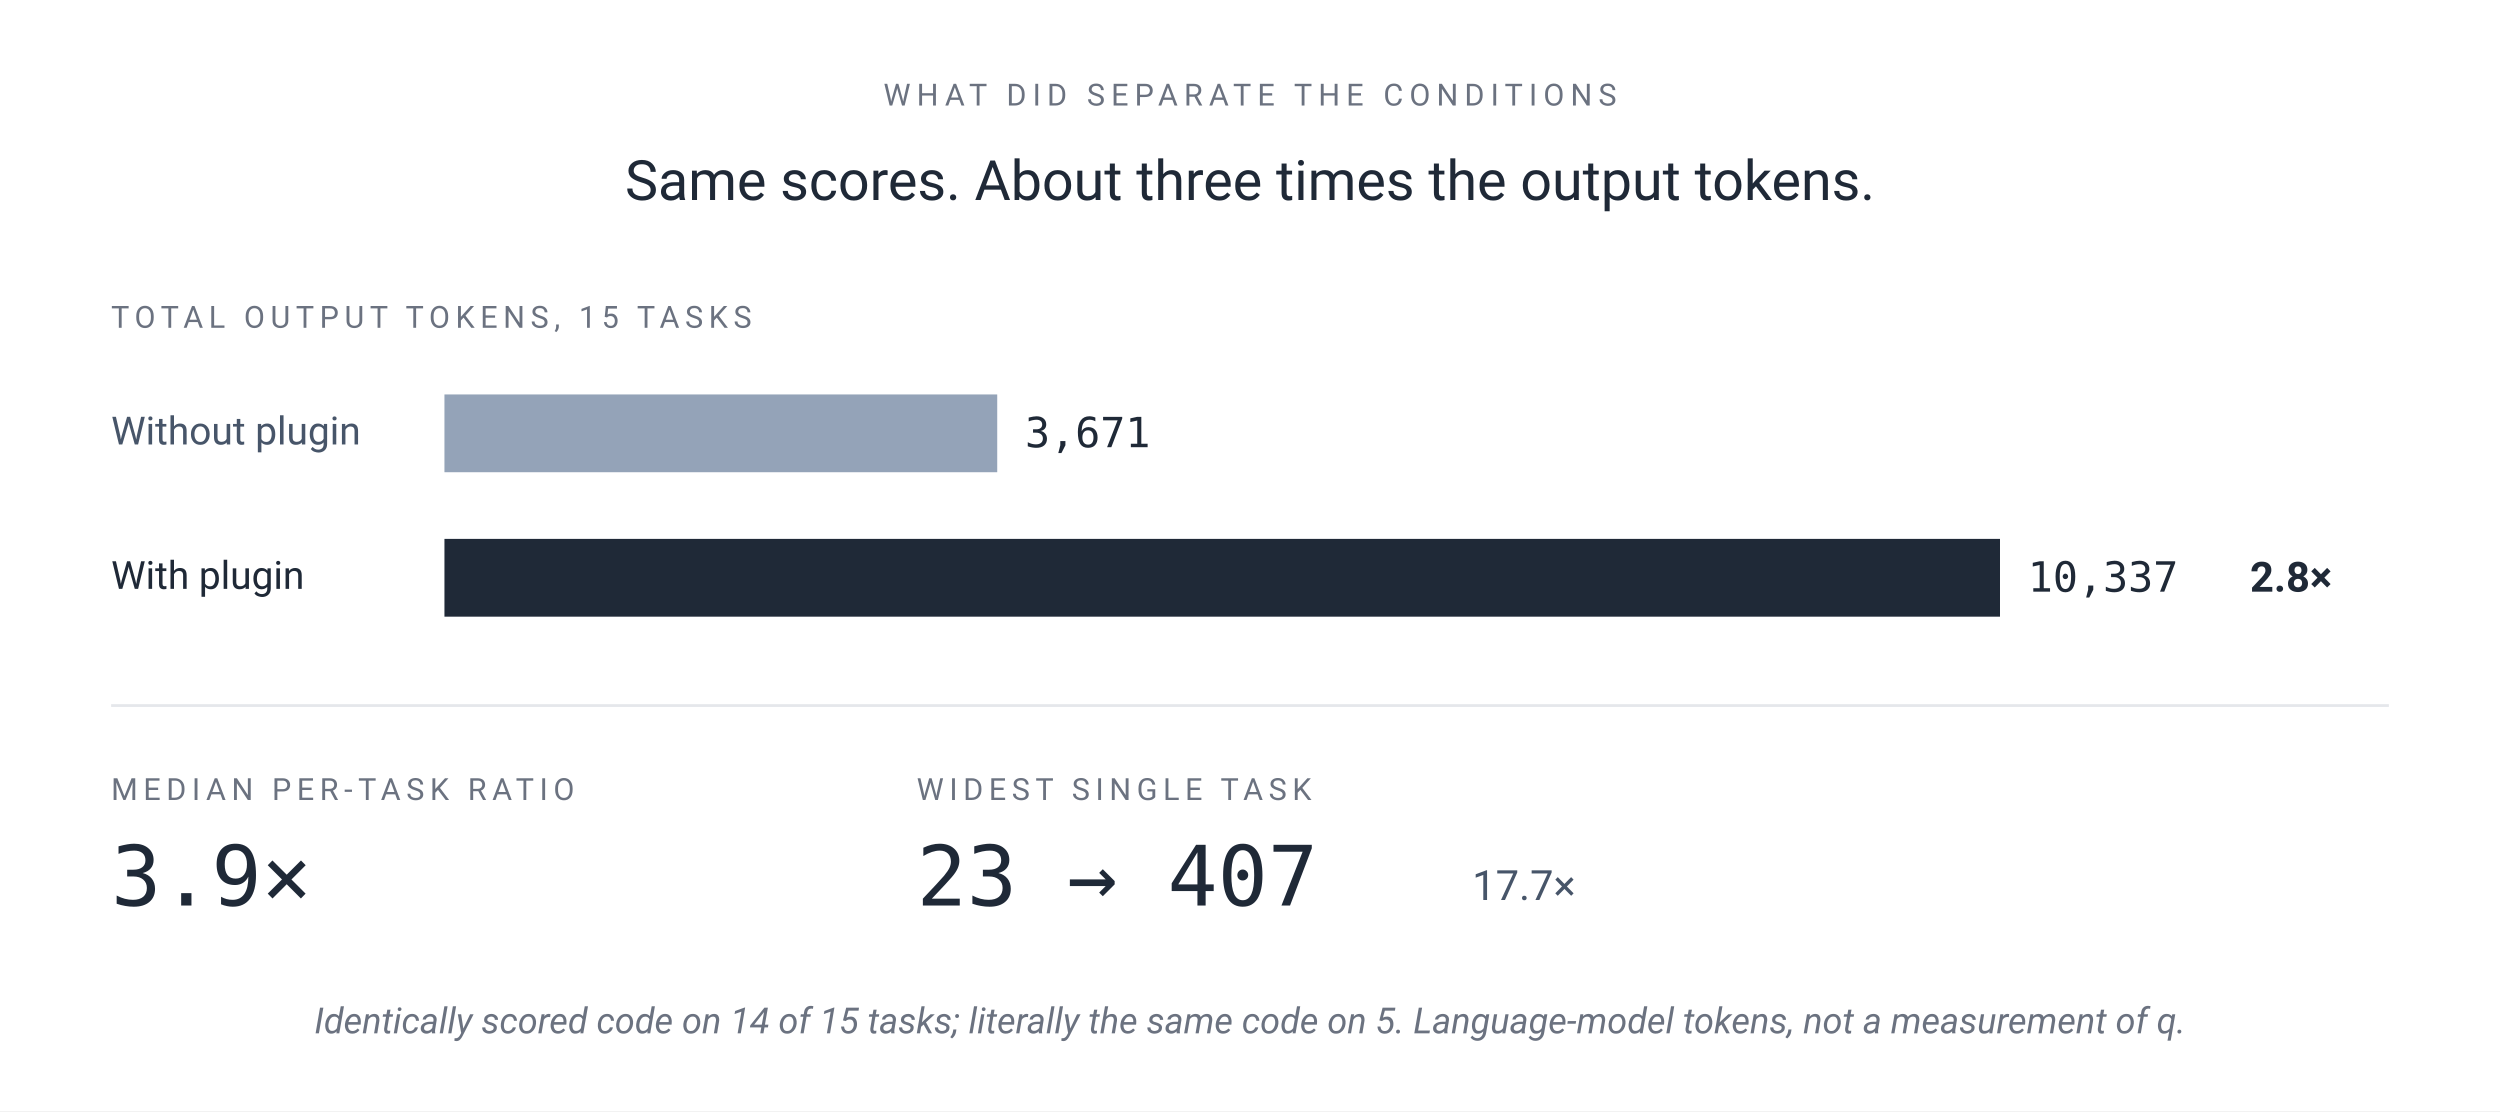
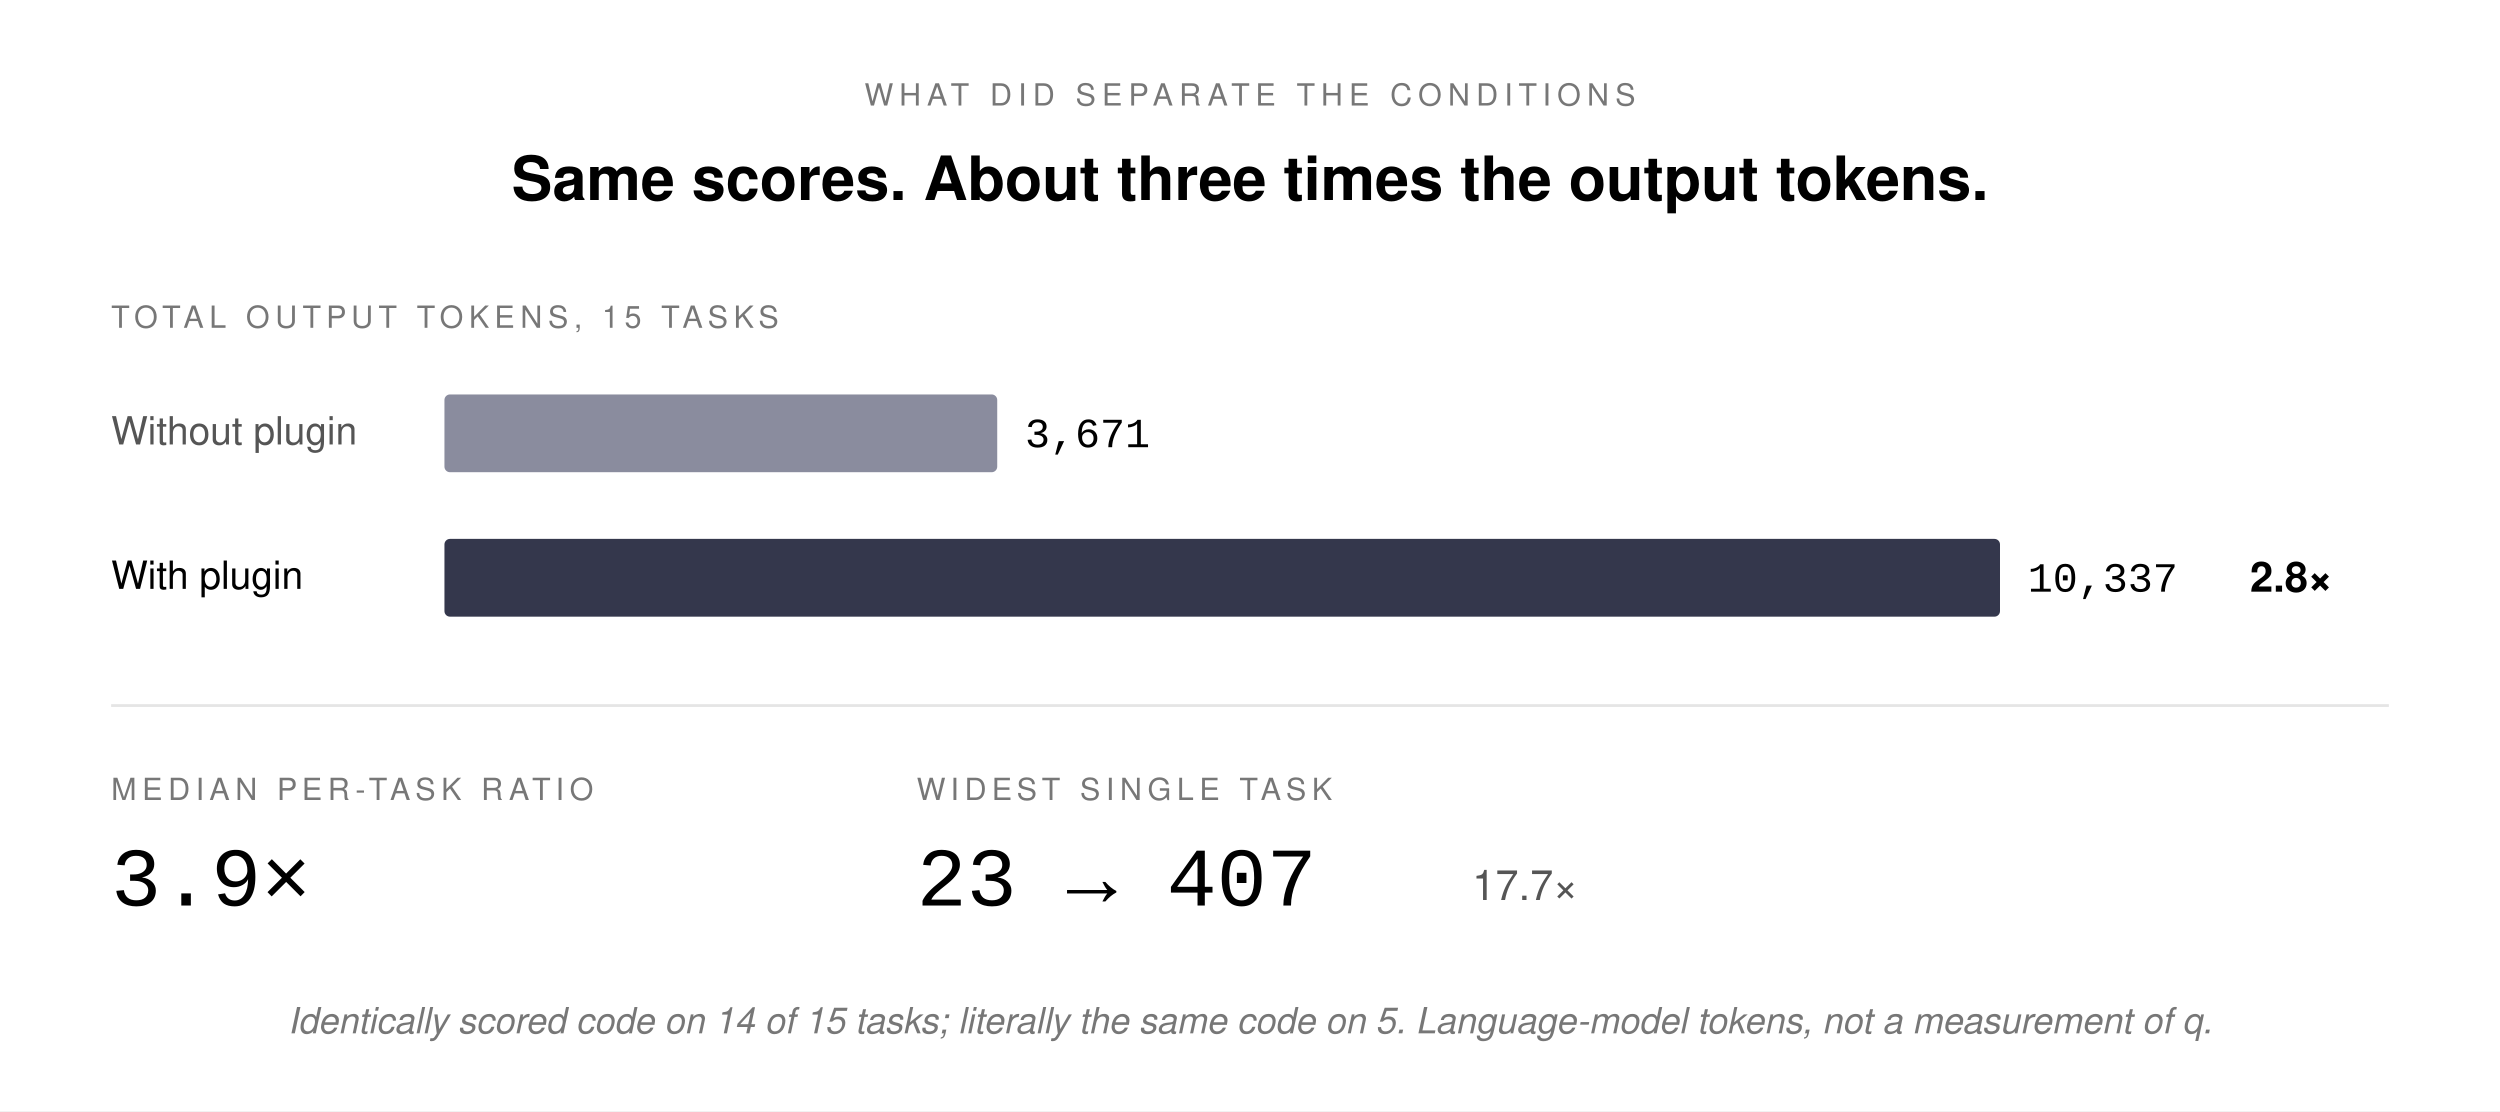
- <svg xmlns="http://www.w3.org/2000/svg" viewBox="0 0 900 400" role="img" aria-labelledby="title desc" font-family="-apple-system, BlinkMacSystemFont, 'Segoe UI', Roboto, sans-serif">
+ <svg xmlns="http://www.w3.org/2000/svg" viewBox="0 0 900 400" role="img" aria-labelledby="title desc" font-family="'Source Sans Pro', -apple-system, BlinkMacSystemFont, 'Segoe UI', Helvetica, Arial, sans-serif">
  <rect width="900" height="400" fill="#ffffff" />
-   <text x="450" y="38" text-anchor="middle" font-size="11" letter-spacing="2.2" fill="#6b7280">WHAT DID SEPARATE THE CONDITIONS</text>
-   <text x="450" y="72" text-anchor="middle" font-size="20" fill="#1f2937">Same scores. About three times the output tokens.</text>
-   <text x="40" y="118" font-size="11" letter-spacing="2" fill="#6b7280">TOTAL OUTPUT TOKENS, 15 TASKS</text>
-   <text x="40" y="160" font-size="14" fill="#475569">Without plugin</text>
-   <rect x="160" y="142" width="199" height="28" fill="#94a3b8" />
-   <text x="369" y="161" font-size="15" font-family="'SF Mono', Menlo, Consolas, monospace" fill="#1f2937">3,671</text>
-   <text x="40" y="212" font-size="14" fill="#1f2937">With plugin</text>
-   <rect x="160" y="194" width="560" height="28" fill="#1f2937" />
-   <text x="730" y="213" font-size="15" font-family="'SF Mono', Menlo, Consolas, monospace" fill="#1f2937">10,337</text>
-   <text x="810" y="213" font-size="15" font-weight="600" fill="#1f2937">2.8×</text>
-   <line x1="40" y1="254" x2="860" y2="254" stroke="#e5e7eb" />
-   <text x="40" y="288" font-size="11" letter-spacing="2" fill="#6b7280">MEDIAN PER-TASK RATIO</text>
-   <text x="40" y="326" font-size="30" font-family="'SF Mono', Menlo, Consolas, monospace" fill="#1f2937">3.9×</text>
-   <text x="330" y="288" font-size="11" letter-spacing="2" fill="#6b7280">WIDEST SINGLE TASK</text>
-   <text x="330" y="326" font-size="30" font-family="'SF Mono', Menlo, Consolas, monospace" fill="#1f2937">23 → 407</text>
-   <text x="530" y="324" font-size="15" fill="#475569">17.7×</text>
-   <text x="450" y="372" text-anchor="middle" font-size="13" font-style="italic" fill="#6b7280">Identically scored code on 14 of 15 tasks; literally the same code on 5. Language-model tokens, not a measurement of q.</text>
+   <text x="450" y="38" text-anchor="middle" font-size="11" letter-spacing="2.2" fill="#777777">WHAT DID SEPARATE THE CONDITIONS</text>
+   <text x="450" y="72" text-anchor="middle" font-size="22" font-weight="600" fill="#000000">Same scores. About three times the output tokens.</text>
+   <text x="40" y="118" font-size="11" letter-spacing="2" fill="#777777">TOTAL OUTPUT TOKENS, 15 TASKS</text>
+   <text x="40" y="160" font-size="14" fill="#555555">Without plugin</text>
+   <rect rx="2" x="160" y="142" width="199" height="28" fill="#8a8c9e" />
+   <text x="369" y="161" font-size="15" font-family="ui-monospace, SFMono-Regular, 'SF Mono', Menlo, Monaco, Consolas, 'Liberation Mono', 'Courier New', monospace" fill="#000000">3,671</text>
+   <text x="40" y="212" font-size="14" fill="#000000">With plugin</text>
+   <rect rx="2" x="160" y="194" width="560" height="28" fill="#34374C" />
+   <text x="730" y="213" font-size="15" font-family="ui-monospace, SFMono-Regular, 'SF Mono', Menlo, Monaco, Consolas, 'Liberation Mono', 'Courier New', monospace" fill="#000000">10,337</text>
+   <text x="810" y="213" font-size="15" font-weight="600" fill="#000000">2.8×</text>
+   <line x1="40" y1="254" x2="860" y2="254" stroke="#e5e5e5" />
+   <text x="40" y="288" font-size="11" letter-spacing="2" fill="#777777">MEDIAN PER-TASK RATIO</text>
+   <text x="40" y="326" font-size="30" font-family="ui-monospace, SFMono-Regular, 'SF Mono', Menlo, Monaco, Consolas, 'Liberation Mono', 'Courier New', monospace" fill="#000000">3.9×</text>
+   <text x="330" y="288" font-size="11" letter-spacing="2" fill="#777777">WIDEST SINGLE TASK</text>
+   <text x="330" y="326" font-size="30" font-family="ui-monospace, SFMono-Regular, 'SF Mono', Menlo, Monaco, Consolas, 'Liberation Mono', 'Courier New', monospace" fill="#000000">23 → 407</text>
+   <text x="530" y="324" font-size="15" fill="#555555">17.7×</text>
+   <text x="450" y="372" text-anchor="middle" font-size="13" font-style="italic" fill="#777777">Identically scored code on 14 of 15 tasks; literally the same code on 5. Language-model tokens, not a measurement of q.</text>
</svg>
